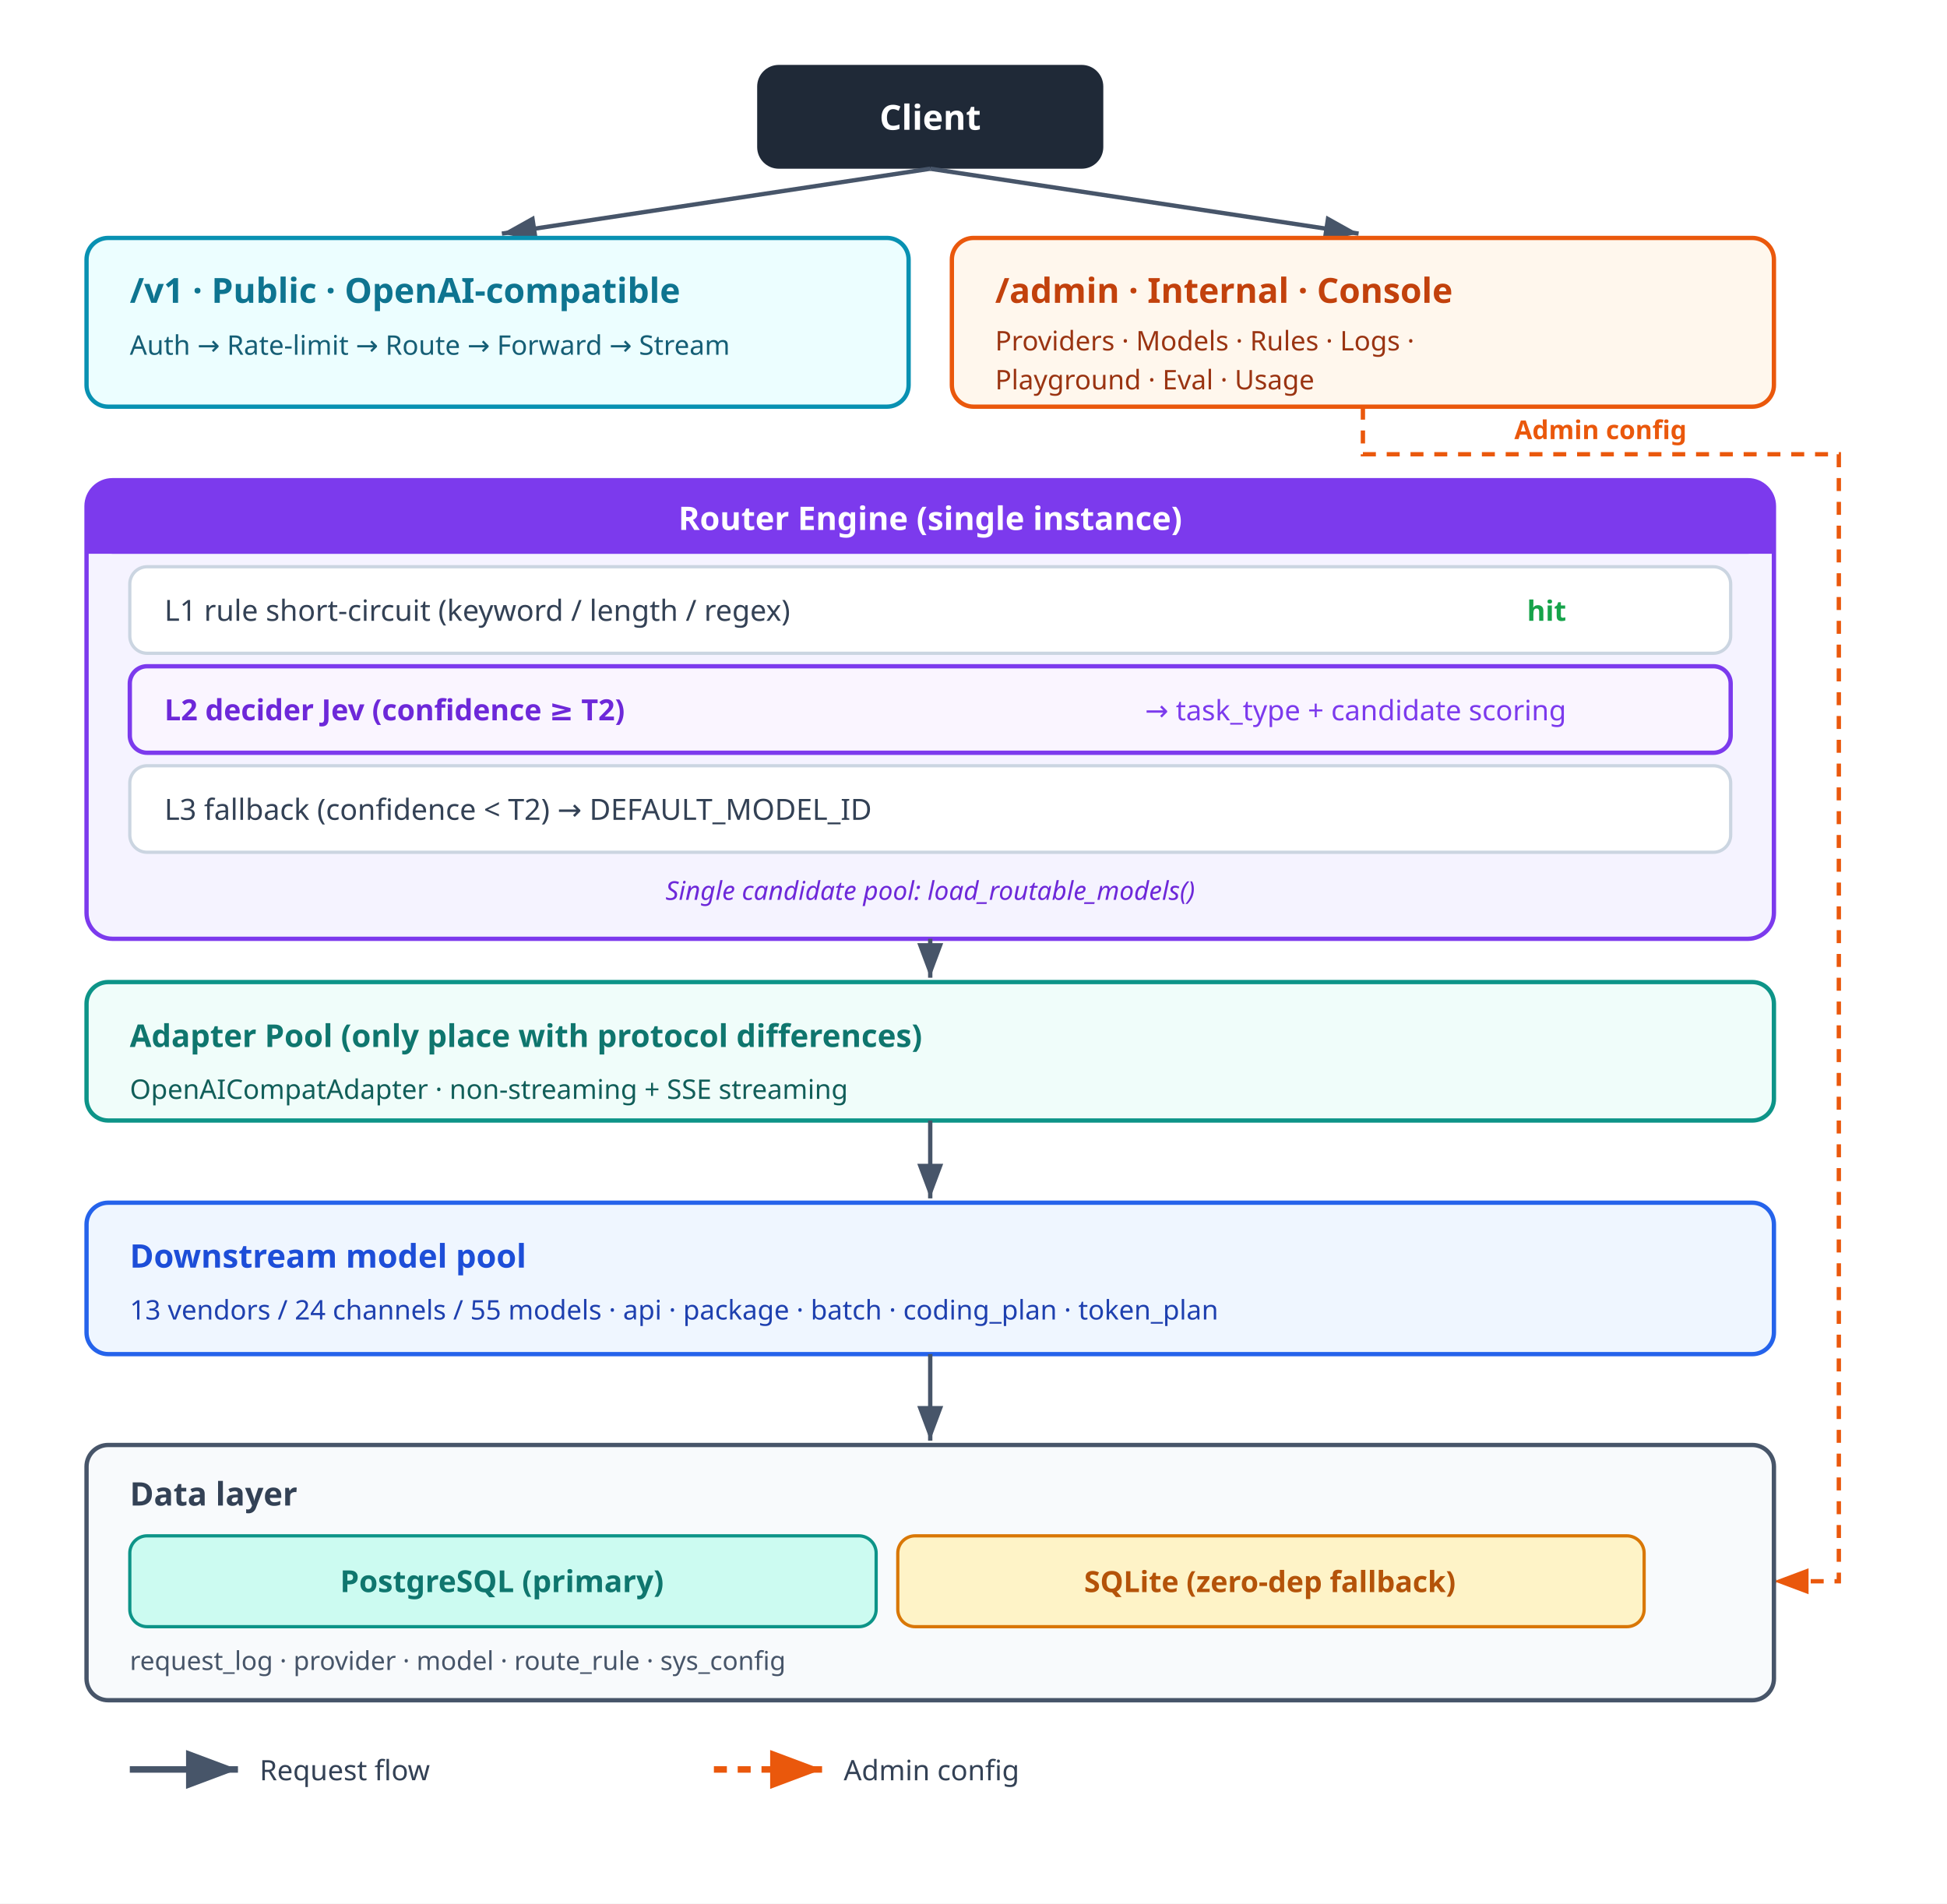
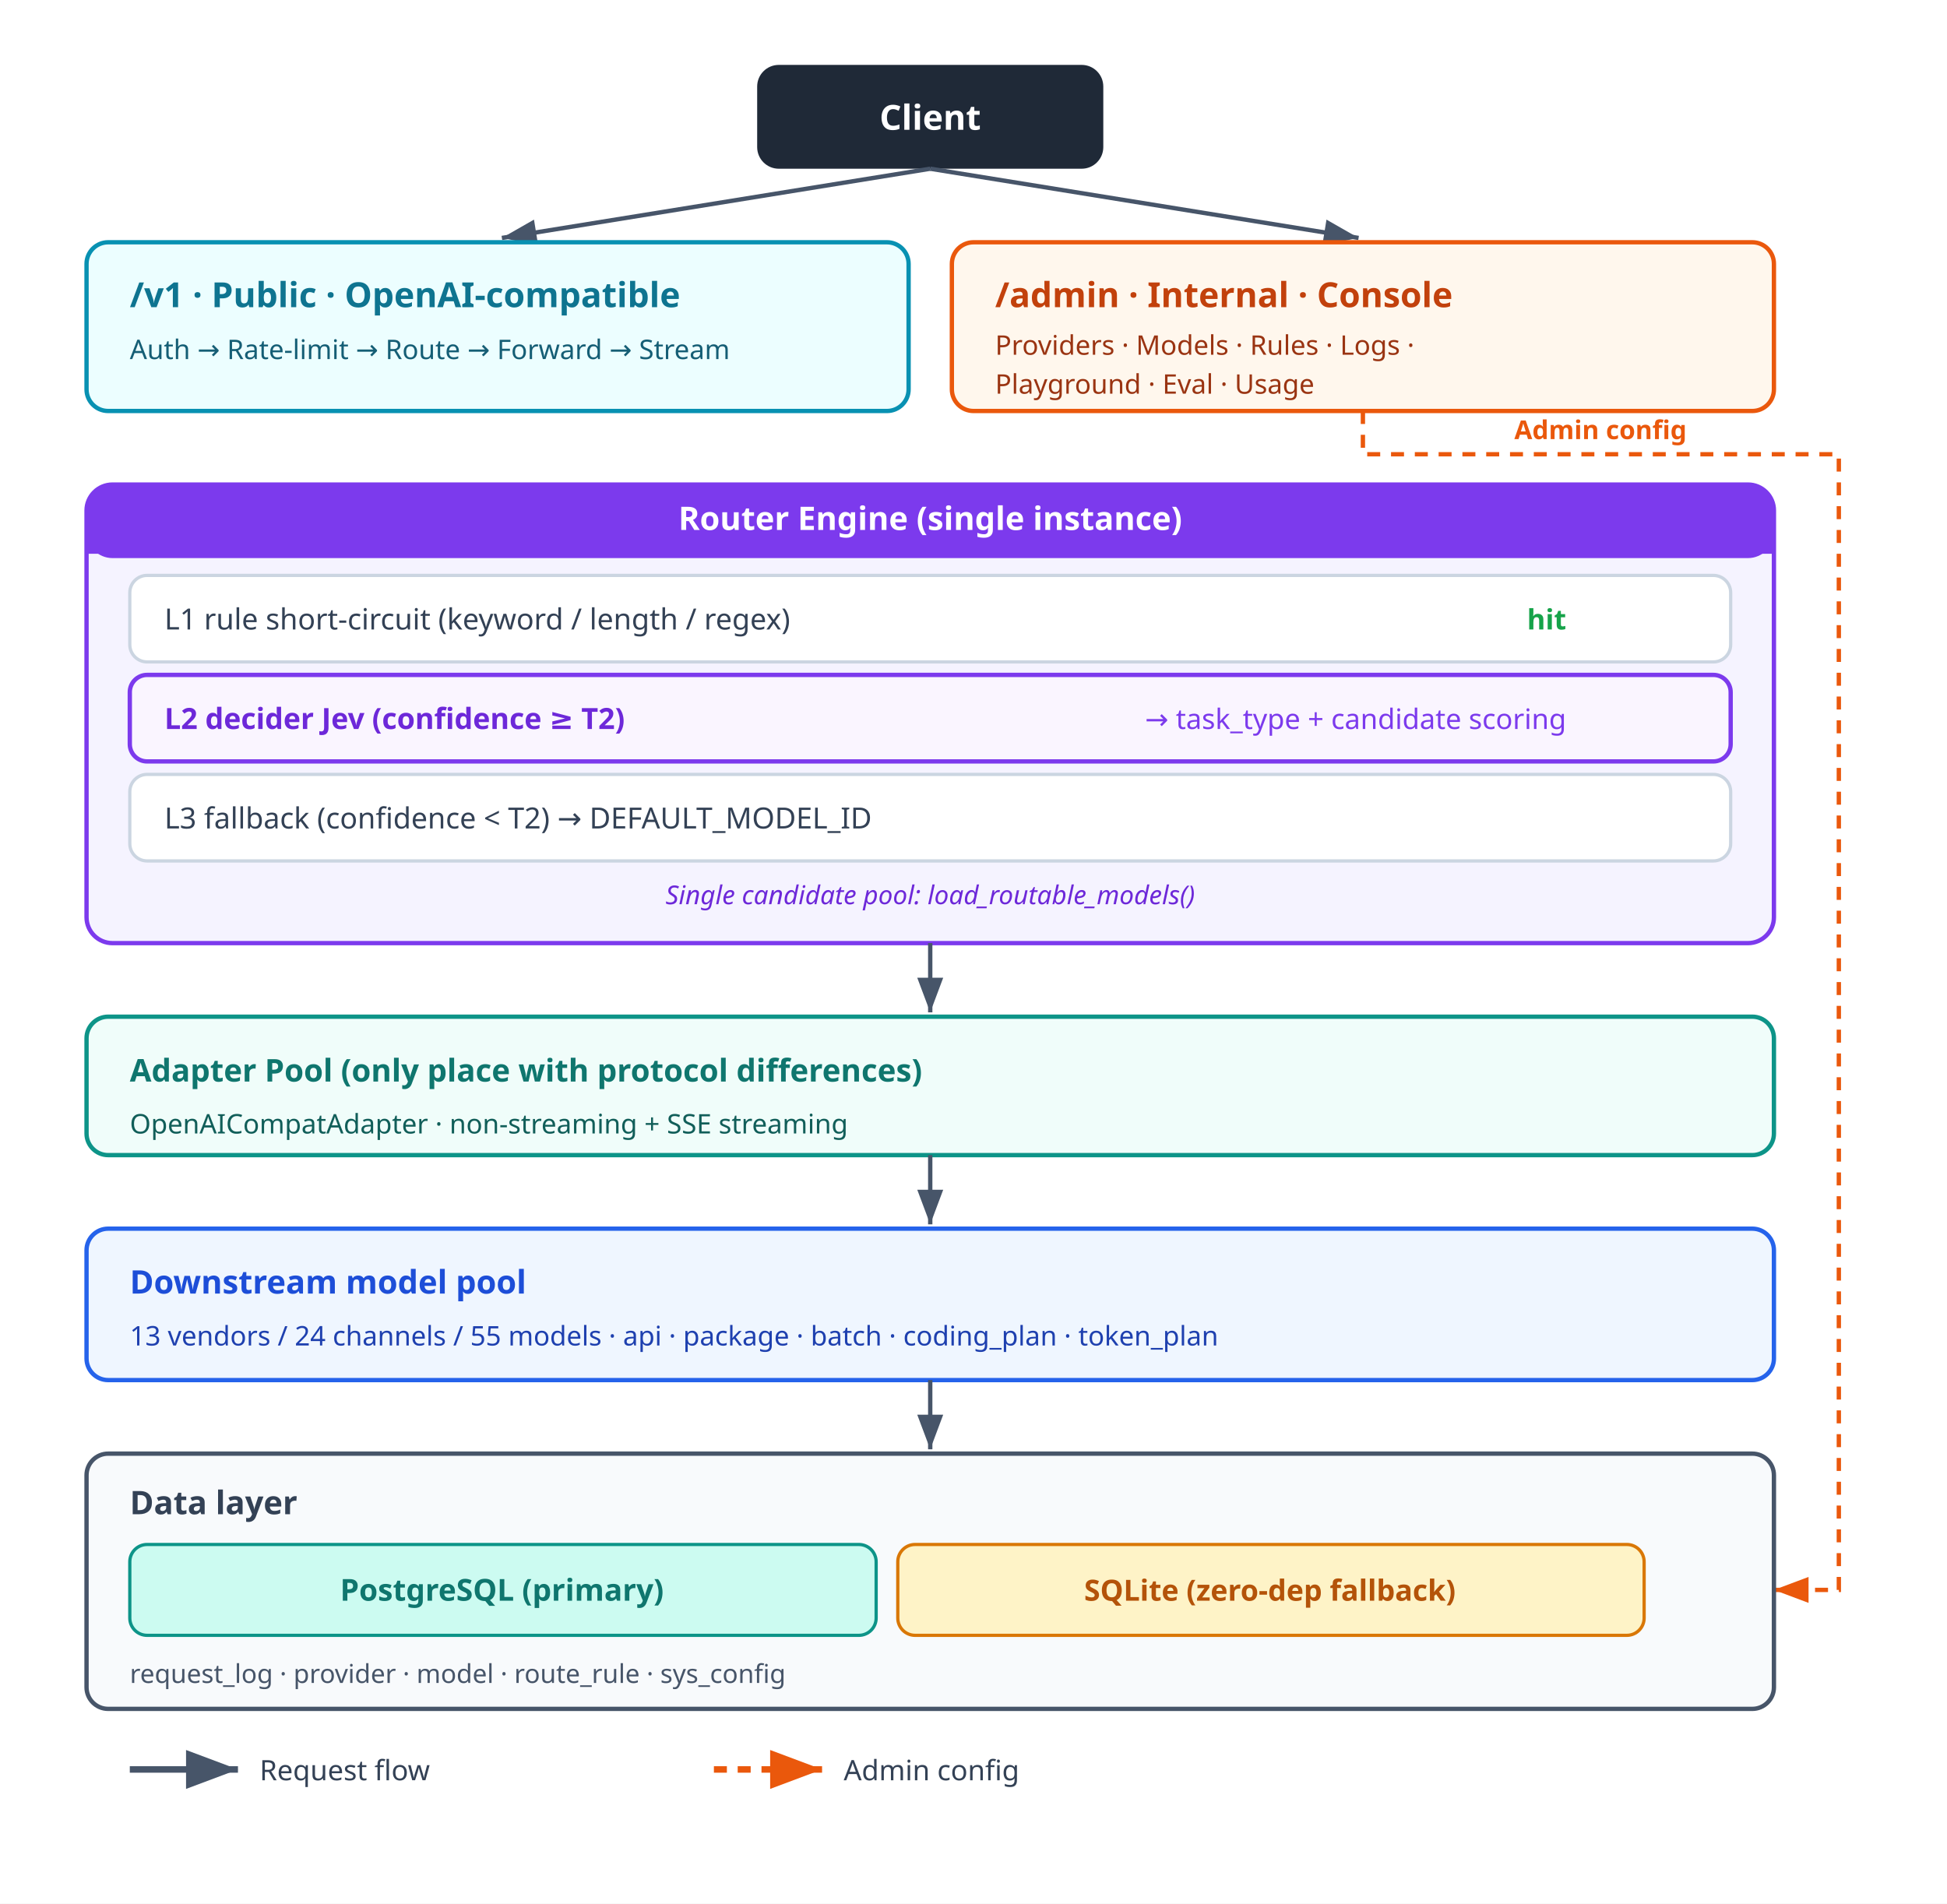
<svg xmlns="http://www.w3.org/2000/svg" viewBox="0 0 900 880" font-family="'Segoe UI','PingFang SC','Microsoft YaHei',system-ui,sans-serif">
  <defs>
    <marker id="arrowSolid" markerWidth="10" markerHeight="10" refX="8" refY="3" orient="auto" markerUnits="strokeWidth">
      <path d="M0,0 L8,3 L0,6 Z" fill="#475569" />
    </marker>
    <marker id="arrowAdmin" markerWidth="10" markerHeight="10" refX="8" refY="3" orient="auto" markerUnits="strokeWidth">
      <path d="M0,0 L8,3 L0,6 Z" fill="#ea580c" />
    </marker>
  </defs>
  <rect x="0" y="0" width="900" height="880" fill="#ffffff" />
  <rect x="350" y="30" width="160" height="48" rx="10" fill="#1f2937" />
  <text x="430" y="60" text-anchor="middle" fill="#ffffff" font-size="16" font-weight="700">Client</text>
-   <line x1="430" y1="78" x2="232" y2="108" stroke="#475569" stroke-width="2" marker-end="url(#arrowSolid)" />
-   <line x1="430" y1="78" x2="628" y2="108" stroke="#475569" stroke-width="2" marker-end="url(#arrowSolid)" />
-   <rect x="40" y="110" width="380" height="78" rx="10" fill="#ecfeff" stroke="#0891b2" stroke-width="2" />
-   <text x="60" y="140" fill="#0e7490" font-size="16" font-weight="700">/v1 · Public · OpenAI-compatible</text>
-   <text x="60" y="164" fill="#155e75" font-size="12.5">Auth → Rate-limit → Route → Forward → Stream</text>
-   <rect x="440" y="110" width="380" height="78" rx="10" fill="#fff7ed" stroke="#ea580c" stroke-width="2" />
-   <text x="460" y="140" fill="#c2410c" font-size="16" font-weight="700">/admin · Internal · Console</text>
-   <text x="460" y="162" fill="#9a3412" font-size="12.5">Providers · Models · Rules · Logs ·</text>
-   <text x="460" y="180" fill="#9a3412" font-size="12.5">Playground · Eval · Usage</text>
-   <path d="M630,188 L630,210 L850,210 L850,731 L820,731" fill="none" stroke="#ea580c" stroke-width="2" stroke-dasharray="6 5" marker-end="url(#arrowAdmin)" />
+   <line x1="430" y1="78" x2="232" y2="110" stroke="#475569" stroke-width="2" marker-end="url(#arrowSolid)" />
+   <line x1="430" y1="78" x2="628" y2="110" stroke="#475569" stroke-width="2" marker-end="url(#arrowSolid)" />
+   <rect x="40" y="112" width="380" height="78" rx="10" fill="#ecfeff" stroke="#0891b2" stroke-width="2" />
+   <text x="60" y="142" fill="#0e7490" font-size="16" font-weight="700">/v1 · Public · OpenAI-compatible</text>
+   <text x="60" y="166" fill="#155e75" font-size="12.5">Auth → Rate-limit → Route → Forward → Stream</text>
+   <rect x="440" y="112" width="380" height="78" rx="10" fill="#fff7ed" stroke="#ea580c" stroke-width="2" />
+   <text x="460" y="142" fill="#c2410c" font-size="16" font-weight="700">/admin · Internal · Console</text>
+   <text x="460" y="164" fill="#9a3412" font-size="12.5">Providers · Models · Rules · Logs ·</text>
+   <text x="460" y="182" fill="#9a3412" font-size="12.5">Playground · Eval · Usage</text>
+   <path d="M630,190 L630,210 L850,210 L850,735 L820,735" fill="none" stroke="#ea580c" stroke-width="2" stroke-dasharray="6 5" marker-end="url(#arrowAdmin)" />
  <text x="700" y="203" fill="#ea580c" font-size="12" font-weight="600">Admin config</text>
-   <rect x="40" y="222" width="780" height="212" rx="12" fill="#f5f3ff" stroke="#7c3aed" stroke-width="2" />
-   <rect x="40" y="222" width="780" height="34" rx="12" fill="#7c3aed" />
+   <rect x="40" y="224" width="780" height="212" rx="12" fill="#f5f3ff" stroke="#7c3aed" stroke-width="2" />
+   <rect x="40" y="224" width="780" height="34" rx="12" fill="#7c3aed" />
  <rect x="40" y="240" width="780" height="16" fill="#7c3aed" />
  <text x="430" y="245" text-anchor="middle" fill="#ffffff" font-size="15" font-weight="700">Router Engine (single instance)</text>
-   <rect x="60" y="262" width="740" height="40" rx="8" fill="#ffffff" stroke="#cbd5e1" stroke-width="1.5" />
-   <text x="76" y="287" fill="#334155" font-size="13.5">L1 rule short-circuit (keyword / length / regex)</text>
-   <text x="724" y="287" text-anchor="end" fill="#16a34a" font-size="13" font-weight="600">hit</text>
-   <rect x="60" y="308" width="740" height="40" rx="8" fill="#faf5ff" stroke="#7c3aed" stroke-width="2" />
-   <text x="76" y="333" fill="#6d28d9" font-size="13.5" font-weight="600">L2 decider Jev (confidence ≥ T2)</text>
-   <text x="724" y="333" text-anchor="end" fill="#7c3aed" font-size="13">→ task_type + candidate scoring</text>
-   <rect x="60" y="354" width="740" height="40" rx="8" fill="#ffffff" stroke="#cbd5e1" stroke-width="1.5" />
-   <text x="76" y="379" fill="#334155" font-size="13.5">L3 fallback (confidence &lt; T2) → DEFAULT_MODEL_ID</text>
-   <text x="430" y="416" text-anchor="middle" fill="#6d28d9" font-size="12" font-style="italic">Single candidate pool: load_routable_models()</text>
-   <line x1="430" y1="434" x2="430" y2="452" stroke="#475569" stroke-width="2" marker-end="url(#arrowSolid)" />
-   <rect x="40" y="454" width="780" height="64" rx="10" fill="#f0fdfa" stroke="#0d9488" stroke-width="2" />
-   <text x="60" y="484" fill="#0f766e" font-size="14.5" font-weight="700">Adapter Pool (only place with protocol differences)</text>
-   <text x="60" y="508" fill="#115e59" font-size="12.5">OpenAICompatAdapter · non-streaming + SSE streaming</text>
-   <line x1="430" y1="518" x2="430" y2="554" stroke="#475569" stroke-width="2" marker-end="url(#arrowSolid)" />
-   <rect x="40" y="556" width="780" height="70" rx="10" fill="#eff6ff" stroke="#2563eb" stroke-width="2" />
-   <text x="60" y="586" fill="#1d4ed8" font-size="15" font-weight="700">Downstream model pool</text>
-   <text x="60" y="610" fill="#1e40af" font-size="12.5">13 vendors / 24 channels / 55 models · api · package · batch · coding_plan · token_plan</text>
-   <line x1="430" y1="626" x2="430" y2="666" stroke="#475569" stroke-width="2" marker-end="url(#arrowSolid)" />
-   <rect x="40" y="668" width="780" height="118" rx="10" fill="#f8fafc" stroke="#475569" stroke-width="2" />
-   <text x="60" y="696" fill="#334155" font-size="15" font-weight="700">Data layer</text>
-   <rect x="60" y="710" width="345" height="42" rx="8" fill="#ccfbf1" stroke="#0d9488" stroke-width="1.5" />
-   <text x="232" y="736" text-anchor="middle" fill="#0f766e" font-size="14" font-weight="700">PostgreSQL (primary)</text>
-   <rect x="415" y="710" width="345" height="42" rx="8" fill="#fef3c7" stroke="#d97706" stroke-width="1.5" />
-   <text x="587" y="736" text-anchor="middle" fill="#b45309" font-size="13.5" font-weight="700">SQLite (zero-dep fallback)</text>
-   <text x="60" y="772" fill="#475569" font-size="12">request_log · provider · model · route_rule · sys_config</text>
+   <rect x="60" y="266" width="740" height="40" rx="8" fill="#ffffff" stroke="#cbd5e1" stroke-width="1.5" />
+   <text x="76" y="291" fill="#334155" font-size="13.5">L1 rule short-circuit (keyword / length / regex)</text>
+   <text x="724" y="291" text-anchor="end" fill="#16a34a" font-size="13" font-weight="600">hit</text>
+   <rect x="60" y="312" width="740" height="40" rx="8" fill="#faf5ff" stroke="#7c3aed" stroke-width="2" />
+   <text x="76" y="337" fill="#6d28d9" font-size="13.5" font-weight="600">L2 decider Jev (confidence ≥ T2)</text>
+   <text x="724" y="337" text-anchor="end" fill="#7c3aed" font-size="13">→ task_type + candidate scoring</text>
+   <rect x="60" y="358" width="740" height="40" rx="8" fill="#ffffff" stroke="#cbd5e1" stroke-width="1.5" />
+   <text x="76" y="383" fill="#334155" font-size="13.5">L3 fallback (confidence &lt; T2) → DEFAULT_MODEL_ID</text>
+   <text x="430" y="418" text-anchor="middle" fill="#6d28d9" font-size="12" font-style="italic">Single candidate pool: load_routable_models()</text>
+   <line x1="430" y1="436" x2="430" y2="468" stroke="#475569" stroke-width="2" marker-end="url(#arrowSolid)" />
+   <rect x="40" y="470" width="780" height="64" rx="10" fill="#f0fdfa" stroke="#0d9488" stroke-width="2" />
+   <text x="60" y="500" fill="#0f766e" font-size="14.5" font-weight="700">Adapter Pool (only place with protocol differences)</text>
+   <text x="60" y="524" fill="#115e59" font-size="12.5">OpenAICompatAdapter · non-streaming + SSE streaming</text>
+   <line x1="430" y1="534" x2="430" y2="566" stroke="#475569" stroke-width="2" marker-end="url(#arrowSolid)" />
+   <rect x="40" y="568" width="780" height="70" rx="10" fill="#eff6ff" stroke="#2563eb" stroke-width="2" />
+   <text x="60" y="598" fill="#1d4ed8" font-size="15" font-weight="700">Downstream model pool</text>
+   <text x="60" y="622" fill="#1e40af" font-size="12.5">13 vendors / 24 channels / 55 models · api · package · batch · coding_plan · token_plan</text>
+   <line x1="430" y1="638" x2="430" y2="670" stroke="#475569" stroke-width="2" marker-end="url(#arrowSolid)" />
+   <rect x="40" y="672" width="780" height="118" rx="10" fill="#f8fafc" stroke="#475569" stroke-width="2" />
+   <text x="60" y="700" fill="#334155" font-size="15" font-weight="700">Data layer</text>
+   <rect x="60" y="714" width="345" height="42" rx="8" fill="#ccfbf1" stroke="#0d9488" stroke-width="1.5" />
+   <text x="232" y="740" text-anchor="middle" fill="#0f766e" font-size="14" font-weight="700">PostgreSQL (primary)</text>
+   <rect x="415" y="714" width="345" height="42" rx="8" fill="#fef3c7" stroke="#d97706" stroke-width="1.5" />
+   <text x="587" y="740" text-anchor="middle" fill="#b45309" font-size="13.5" font-weight="700">SQLite (zero-dep fallback)</text>
+   <text x="60" y="778" fill="#475569" font-size="12">request_log · provider · model · route_rule · sys_config</text>
  <line x1="60" y1="818" x2="110" y2="818" stroke="#475569" stroke-width="3" marker-end="url(#arrowSolid)" />
  <text x="120" y="823" fill="#334155" font-size="13">Request flow</text>
  <line x1="330" y1="818" x2="380" y2="818" stroke="#ea580c" stroke-width="3" stroke-dasharray="6 5" marker-end="url(#arrowAdmin)" />
  <text x="390" y="823" fill="#334155" font-size="13">Admin config</text>
</svg>
